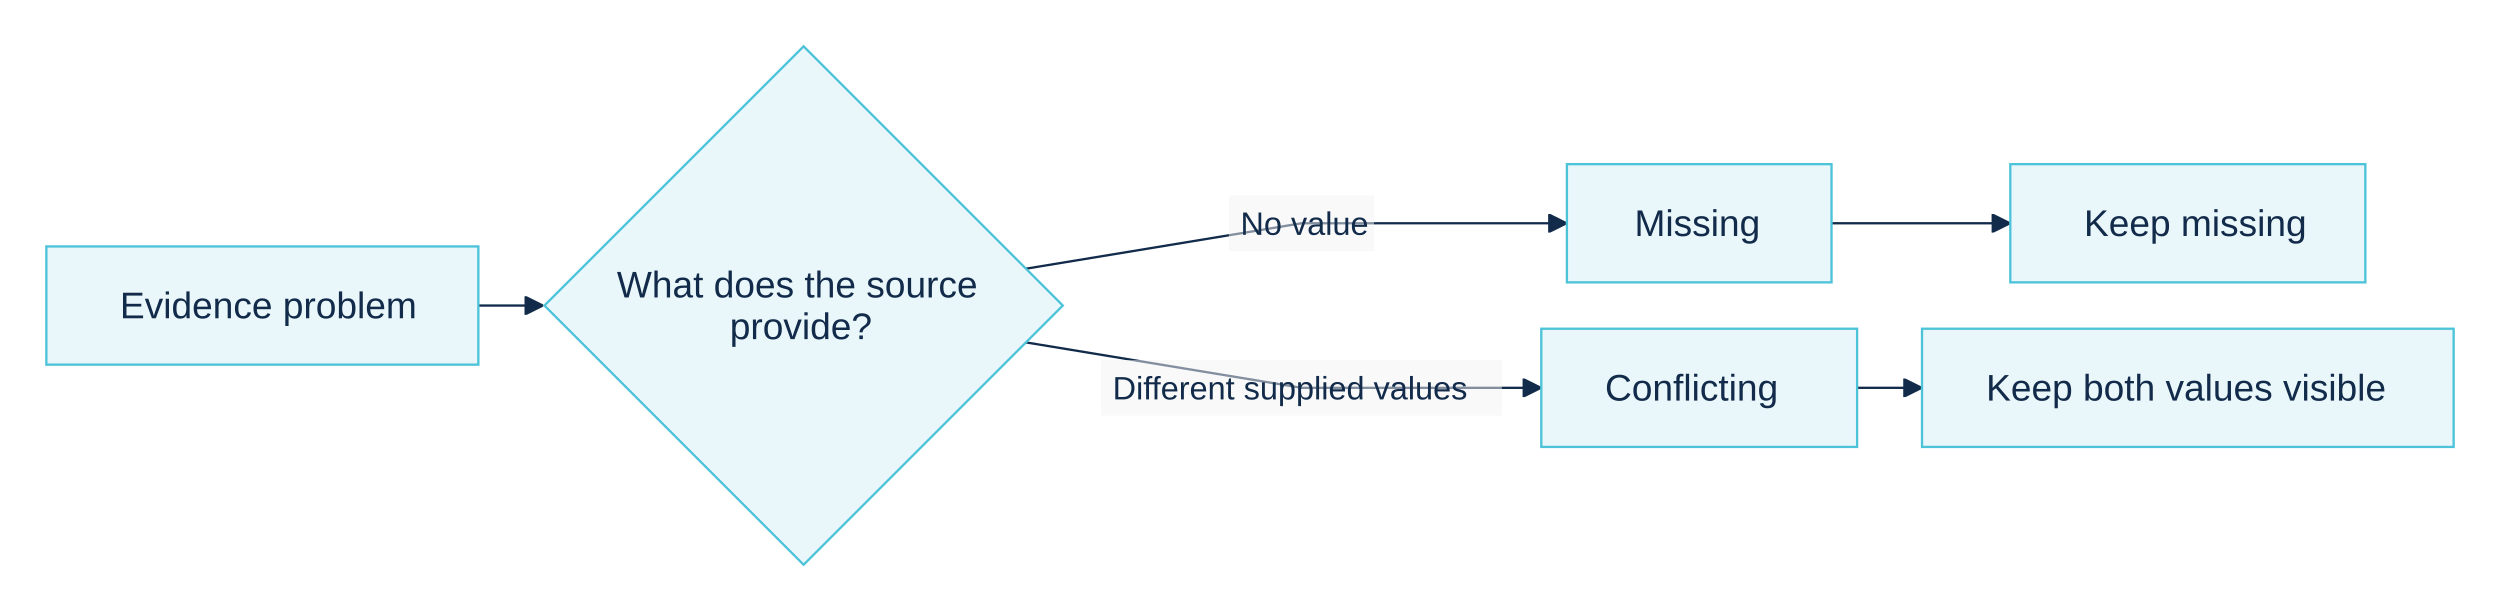
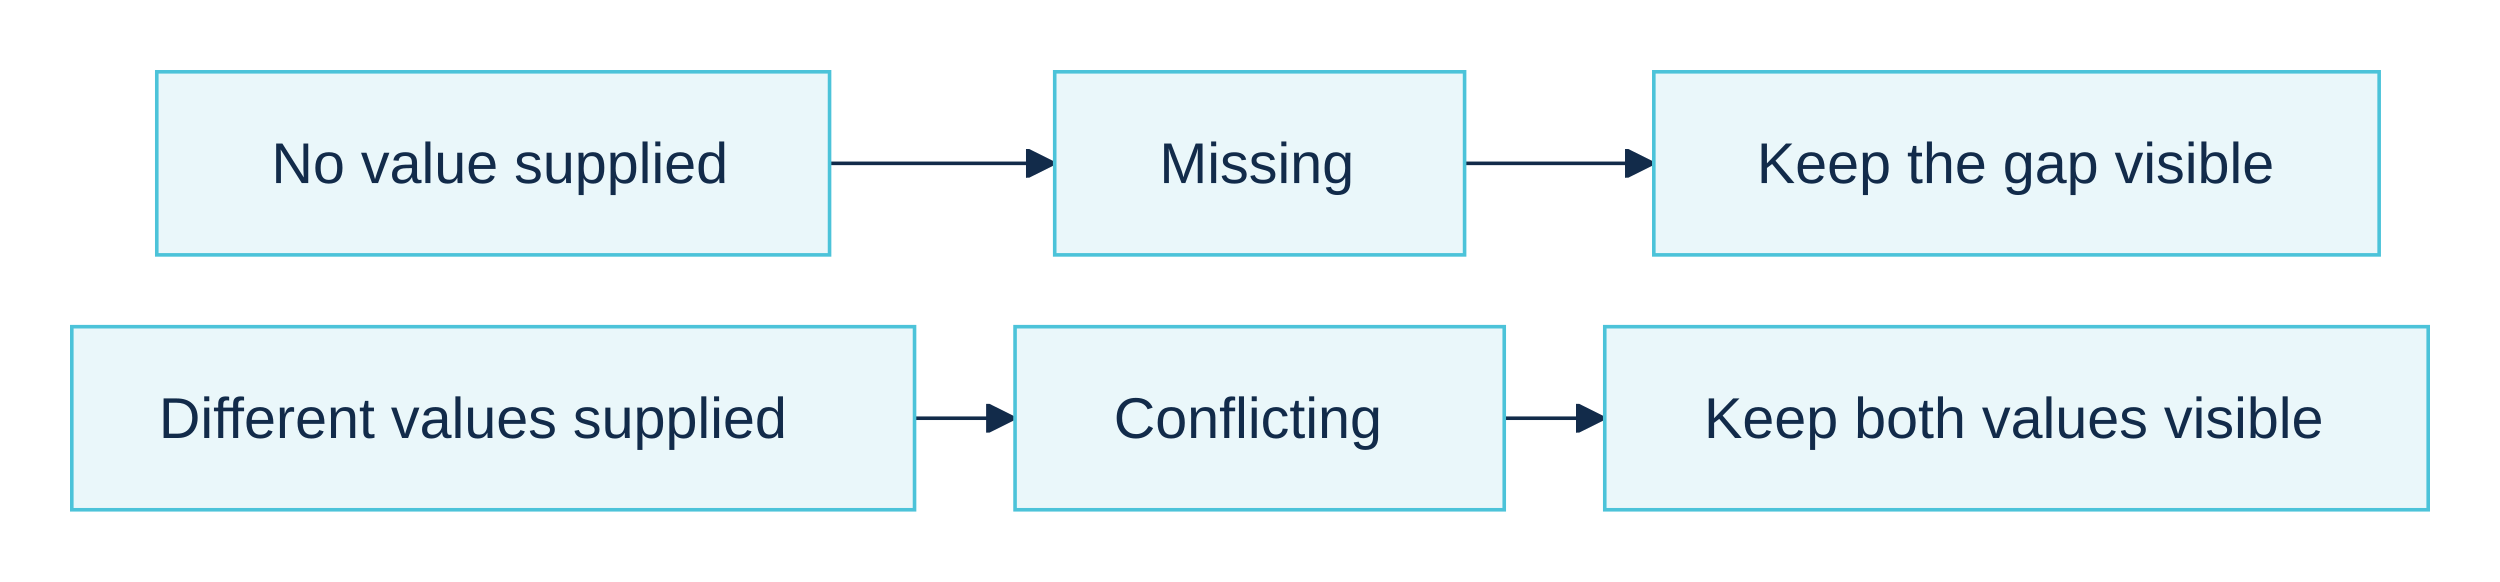
- <svg xmlns="http://www.w3.org/2000/svg" id="my-svg" width="100%" class="flowchart" style="max-width: 1054.65px; background-color: rgb(243, 243, 243);" viewBox="-12 -12 1078.647 263.663" role="graphics-document document" aria-roledescription="flowchart-v2" font-family="Segoe UI, Arial, sans-serif" font-size="16px" fill="#122B4A">
+ <svg xmlns="http://www.w3.org/2000/svg" id="my-svg" width="100%" class="flowchart" style="max-width: 672.391px; background-color: rgb(243, 243, 243);" viewBox="-12 -12 696.391 162" role="graphics-document document" aria-roledescription="flowchart-v2" font-family="Segoe UI, Arial, sans-serif" font-size="16px" fill="#122B4A">
  <style>#my-svg{font-family:Segoe UI,Arial,sans-serif;font-size:16px;fill:#122B4A;}@keyframes edge-animation-frame{from{stroke-dashoffset:0;}}@keyframes dash{to{stroke-dashoffset:0;}}#my-svg .edge-animation-slow{stroke-dasharray:9,5!important;stroke-dashoffset:900;animation:dash 50s linear infinite;stroke-linecap:round;}#my-svg .edge-animation-fast{stroke-dasharray:9,5!important;stroke-dashoffset:900;animation:dash 20s linear infinite;stroke-linecap:round;}#my-svg .error-icon{fill:#F3F3F3;}#my-svg .error-text{fill:#122B4A;stroke:#122B4A;}#my-svg .edge-thickness-normal{stroke-width:1px;}#my-svg .edge-thickness-thick{stroke-width:3.5px;}#my-svg .edge-pattern-solid{stroke-dasharray:0;}#my-svg .edge-thickness-invisible{stroke-width:0;fill:none;}#my-svg .edge-pattern-dashed{stroke-dasharray:3;}#my-svg .edge-pattern-dotted{stroke-dasharray:2;}#my-svg .marker{fill:#122B4A;stroke:#122B4A;}#my-svg .marker.cross{stroke:#122B4A;}#my-svg svg{font-family:Segoe UI,Arial,sans-serif;font-size:16px;}#my-svg p{margin:0;}#my-svg .label{font-family:Segoe UI,Arial,sans-serif;color:#122B4A;}#my-svg .cluster-label text{fill:#122B4A;}#my-svg .cluster-label span{color:#122B4A;}#my-svg .cluster-label span p{background-color:transparent;}#my-svg .label text,#my-svg span{fill:#122B4A;color:#122B4A;}#my-svg .node rect,#my-svg .node circle,#my-svg .node ellipse,#my-svg .node polygon,#my-svg .node path{fill:#EAF7FA;stroke:#4CC3D9;stroke-width:1px;}#my-svg .rough-node .label text,#my-svg .node .label text,#my-svg .image-shape .label,#my-svg .icon-shape .label{text-anchor:middle;}#my-svg .node .katex path{fill:#000;stroke:#000;stroke-width:1px;}#my-svg .rough-node .label,#my-svg .node .label,#my-svg .image-shape .label,#my-svg .icon-shape .label{text-align:center;}#my-svg .node.clickable{cursor:pointer;}#my-svg .root .anchor path{fill:#122B4A!important;stroke-width:0;stroke:#122B4A;}#my-svg .arrowheadPath{fill:#0c0c0c;}#my-svg .edgePaths .path{stroke:#122B4A;stroke-width:1px;}#my-svg .flowchart-link{stroke:#122B4A;fill:none;}#my-svg .edgeLabel{background-color:#F3F3F3;text-align:center;}#my-svg .edgeLabel p{background-color:#F3F3F3;}#my-svg .edgeLabel rect{opacity:0.5;background-color:#F3F3F3;fill:#F3F3F3;}#my-svg .labelBkg{background-color:rgba(243, 243, 243, 0.5);}#my-svg .cluster rect{fill:#F3F3F3;stroke:#4CC3D9;stroke-width:1px;}#my-svg .cluster text{fill:#122B4A;}#my-svg .cluster span{color:#122B4A;}#my-svg .node .collapsed-indicator{fill:#4CC3D9;stroke:none;opacity:0.6;}#my-svg .node .collapsed-separator{stroke:#4CC3D9;stroke-width:0.75px;}#my-svg div.mermaidTooltip{position:absolute;text-align:center;max-width:200px;padding:2px;font-family:Segoe UI,Arial,sans-serif;font-size:12px;background:#F3F3F3;border:1px solid #4CC3D9;border-radius:2px;pointer-events:none;z-index:100;}#my-svg .flowchartTitleText{text-anchor:middle;font-size:18px;fill:#122B4A;}#my-svg rect.text{fill:none;stroke-width:0;}#my-svg .icon-shape,#my-svg .image-shape{background-color:#F3F3F3;text-align:center;}#my-svg .icon-shape p,#my-svg .image-shape p{background-color:#F3F3F3;padding:2px;}#my-svg .icon-shape .label rect,#my-svg .image-shape .label rect{opacity:0.5;background-color:#F3F3F3;fill:#F3F3F3;}#my-svg .label-icon{display:inline-block;height:1em;overflow:visible;vertical-align:-0.125em;}#my-svg .node .label-icon path{fill:currentColor;stroke:revert;stroke-width:revert;}#my-svg .node .neo-node{stroke:#4CC3D9;}#my-svg [data-look="neo"].node rect,#my-svg [data-look="neo"].cluster rect,#my-svg [data-look="neo"].node polygon{stroke:url(#my-svg-gradient);filter:drop-shadow( 1px 2px 2px rgba(185,185,185,1));}#my-svg [data-look="neo"].swimlane.cluster rect{filter:none;}#my-svg [data-look="neo"].node path{stroke:url(#my-svg-gradient);stroke-width:1px;}#my-svg [data-look="neo"].node .outer-path{filter:drop-shadow( 1px 2px 2px rgba(185,185,185,1));}#my-svg [data-look="neo"].node .neo-line path{stroke:#4CC3D9;filter:none;}#my-svg [data-look="neo"].node circle{stroke:url(#my-svg-gradient);filter:drop-shadow( 1px 2px 2px rgba(185,185,185,1));}#my-svg [data-look="neo"].node circle .state-start{fill:#000000;}#my-svg [data-look="neo"].icon-shape .icon{fill:url(#my-svg-gradient);filter:drop-shadow( 1px 2px 2px rgba(185,185,185,1));}#my-svg [data-look="neo"].icon-shape .icon-neo path{stroke:url(#my-svg-gradient);filter:drop-shadow( 1px 2px 2px rgba(185,185,185,1));}#my-svg :root{--mermaid-font-family:Segoe UI,Arial,sans-serif;}</style>
  <g>
    <marker id="my-svg_flowchart-v2-pointEnd" class="marker flowchart-v2" viewBox="0 0 10 10" refX="5" refY="5" markerUnits="userSpaceOnUse" markerWidth="8" markerHeight="8" orient="auto">
      <path d="M 0 0 L 10 5 L 0 10 z" class="arrowMarkerPath" style="stroke-width: 1; stroke-dasharray: 1, 0;" fill="#122B4A" stroke="#122B4A" />
    </marker>
    <marker id="my-svg_flowchart-v2-pointStart" class="marker flowchart-v2" viewBox="0 0 10 10" refX="4.5" refY="5" markerUnits="userSpaceOnUse" markerWidth="8" markerHeight="8" orient="auto">
      <path d="M 0 5 L 10 10 L 10 0 z" class="arrowMarkerPath" style="stroke-width: 1; stroke-dasharray: 1, 0;" fill="#122B4A" stroke="#122B4A" />
    </marker>
    <marker id="my-svg_flowchart-v2-pointEnd-margin" class="marker flowchart-v2" viewBox="0 0 11.5 14" refX="11.5" refY="7" markerUnits="userSpaceOnUse" markerWidth="10.5" markerHeight="14" orient="auto">
      <path d="M 0 0 L 11.5 7 L 0 14 z" class="arrowMarkerPath" style="stroke-width: 0; stroke-dasharray: 1, 0;" fill="#122B4A" stroke="#122B4A" />
    </marker>
    <marker id="my-svg_flowchart-v2-pointStart-margin" class="marker flowchart-v2" viewBox="0 0 11.5 14" refX="1" refY="7" markerUnits="userSpaceOnUse" markerWidth="11.5" markerHeight="14" orient="auto">
      <polygon points="0,7 11.5,14 11.5,0" class="arrowMarkerPath" style="stroke-width: 0; stroke-dasharray: 1, 0;" fill="#122B4A" stroke="#122B4A" />
    </marker>
    <marker id="my-svg_flowchart-v2-circleEnd" class="marker flowchart-v2" viewBox="0 0 10 10" refX="11" refY="5" markerUnits="userSpaceOnUse" markerWidth="11" markerHeight="11" orient="auto">
      <circle cx="5" cy="5" r="5" class="arrowMarkerPath" style="stroke-width: 1; stroke-dasharray: 1, 0;" fill="#122B4A" stroke="#122B4A" />
    </marker>
    <marker id="my-svg_flowchart-v2-circleStart" class="marker flowchart-v2" viewBox="0 0 10 10" refX="-1" refY="5" markerUnits="userSpaceOnUse" markerWidth="11" markerHeight="11" orient="auto">
      <circle cx="5" cy="5" r="5" class="arrowMarkerPath" style="stroke-width: 1; stroke-dasharray: 1, 0;" fill="#122B4A" stroke="#122B4A" />
    </marker>
    <marker id="my-svg_flowchart-v2-circleEnd-margin" class="marker flowchart-v2" viewBox="0 0 10 10" refY="5" refX="12.25" markerUnits="userSpaceOnUse" markerWidth="14" markerHeight="14" orient="auto">
      <circle cx="5" cy="5" r="5" class="arrowMarkerPath" style="stroke-width: 0; stroke-dasharray: 1, 0;" fill="#122B4A" stroke="#122B4A" />
    </marker>
    <marker id="my-svg_flowchart-v2-circleStart-margin" class="marker flowchart-v2" viewBox="0 0 10 10" refX="-2" refY="5" markerUnits="userSpaceOnUse" markerWidth="14" markerHeight="14" orient="auto">
      <circle cx="5" cy="5" r="5" class="arrowMarkerPath" style="stroke-width: 0; stroke-dasharray: 1, 0;" fill="#122B4A" stroke="#122B4A" />
    </marker>
    <marker id="my-svg_flowchart-v2-crossEnd" class="marker cross flowchart-v2" viewBox="0 0 11 11" refX="12" refY="5.2" markerUnits="userSpaceOnUse" markerWidth="11" markerHeight="11" orient="auto">
      <path d="M 1,1 l 9,9 M 10,1 l -9,9" class="arrowMarkerPath" style="stroke-width: 2; stroke-dasharray: 1, 0;" fill="#122B4A" stroke="#122B4A" />
    </marker>
    <marker id="my-svg_flowchart-v2-crossStart" class="marker cross flowchart-v2" viewBox="0 0 11 11" refX="-1" refY="5.2" markerUnits="userSpaceOnUse" markerWidth="11" markerHeight="11" orient="auto">
      <path d="M 1,1 l 9,9 M 10,1 l -9,9" class="arrowMarkerPath" style="stroke-width: 2; stroke-dasharray: 1, 0;" fill="#122B4A" stroke="#122B4A" />
    </marker>
    <marker id="my-svg_flowchart-v2-crossEnd-margin" class="marker cross flowchart-v2" viewBox="0 0 15 15" refX="17.7" refY="7.5" markerUnits="userSpaceOnUse" markerWidth="12" markerHeight="12" orient="auto">
      <path d="M 1,1 L 14,14 M 1,14 L 14,1" class="arrowMarkerPath" style="stroke-width: 2.5;" fill="#122B4A" stroke="#122B4A" />
    </marker>
    <marker id="my-svg_flowchart-v2-crossStart-margin" class="marker cross flowchart-v2" viewBox="0 0 15 15" refX="-3.5" refY="7.5" markerUnits="userSpaceOnUse" markerWidth="12" markerHeight="12" orient="auto">
      <path d="M 1,1 L 14,14 M 1,14 L 14,1" class="arrowMarkerPath" style="stroke-width: 2.5; stroke-dasharray: 1, 0;" fill="#122B4A" stroke="#122B4A" />
    </marker>
    <g class="root">
      <g class="clusters" />
      <g class="edgePaths">
-         <path d="M194.391,119.831L208.391,119.831L218.391,119.831" id="my-svg-L_A_B_0" class="edge-thickness-normal edge-pattern-solid edge-thickness-normal edge-pattern-solid flowchart-link" style=";" data-edge="true" data-et="edge" data-id="L_A_B_0" data-points="W3sieCI6MTk0LjM5MDYyNSwieSI6MTE5LjgzMTI1MzA1MTc1NzgxfSx7IngiOjIwOC4zOTA2MjUsInkiOjExOS44MzEyNTMwNTE3NTc4MX0seyJ4IjoyMjIuMzkwNjI1LCJ5IjoxMTkuODMxMjUzMDUxNzU3OH1d" data-look="classic" marker-end="url(#my-svg_flowchart-v2-pointEnd)" fill="none" stroke="#122B4A" stroke-width="1" />
-         <path d="M430.224,104.002L549.53,84.331L660.053,84.331" id="my-svg-L_B_C_0" class="edge-thickness-normal edge-pattern-solid edge-thickness-normal edge-pattern-solid flowchart-link" style=";" data-edge="true" data-et="edge" data-id="L_B_C_0" data-points="W3sieCI6NDMwLjIyNDI0MDQ2NjI2MTQ1LCJ5IjoxMDQuMDAyMzYyNDE0NTAzNTh9LHsieCI6NTQ5LjUyOTY5MzYwMzUxNTYsInkiOjg0LjMzMTI1MzA1MTc1NzgxfSx7IngiOjY2NC4wNTMxMzExMDM1MTU2LCJ5Ijo4NC4zMzEyNTMwNTE3NTc4MX1d" data-look="classic" marker-end="url(#my-svg_flowchart-v2-pointEnd)" fill="none" stroke="#122B4A" stroke-width="1" />
-         <path d="M430.224,135.66L549.53,155.331L649.006,155.331" id="my-svg-L_B_D_0" class="edge-thickness-normal edge-pattern-solid edge-thickness-normal edge-pattern-solid flowchart-link" style=";" data-edge="true" data-et="edge" data-id="L_B_D_0" data-points="W3sieCI6NDMwLjIyNDI0MDQ2NjI2MTQ1LCJ5IjoxMzUuNjYwMTQzNjg5MDEyMDJ9LHsieCI6NTQ5LjUyOTY5MzYwMzUxNTYsInkiOjE1NS4zMzEyNTMwNTE3NTc4fSx7IngiOjY1My4wMDYyNTYxMDM1MTU2LCJ5IjoxNTUuMzMxMjUzMDUxNzU3OH1d" data-look="classic" marker-end="url(#my-svg_flowchart-v2-pointEnd)" fill="none" stroke="#122B4A" stroke-width="1" />
-         <path d="M778.225,84.331L803.272,84.331L851.366,84.331" id="my-svg-L_C_E_0" class="edge-thickness-normal edge-pattern-solid edge-thickness-normal edge-pattern-solid flowchart-link" style=";" data-edge="true" data-et="edge" data-id="L_C_E_0" data-points="W3sieCI6Nzc4LjIyNTAwNjEwMzUxNTYsInkiOjg0LjMzMTI1MzA1MTc1NzgxfSx7IngiOjgwMy4yNzE4ODExMDM1MTU2LCJ5Ijo4NC4zMzEyNTMwNTE3NTc4MX0seyJ4Ijo4NTUuMzY1NjMxMTAzNTE1NiwieSI6ODQuMzMxMjUzMDUxNzU3ODF9XQ==" data-look="classic" marker-end="url(#my-svg_flowchart-v2-pointEnd)" fill="none" stroke="#122B4A" stroke-width="1" />
-         <path d="M789.272,155.331L803.272,155.331L813.272,155.331" id="my-svg-L_D_F_0" class="edge-thickness-normal edge-pattern-solid edge-thickness-normal edge-pattern-solid flowchart-link" style=";" data-edge="true" data-et="edge" data-id="L_D_F_0" data-points="W3sieCI6Nzg5LjI3MTg4MTEwMzUxNTYsInkiOjE1NS4zMzEyNTMwNTE3NTc4fSx7IngiOjgwMy4yNzE4ODExMDM1MTU2LCJ5IjoxNTUuMzMxMjUzMDUxNzU3OH0seyJ4Ijo4MTcuMjcxODgxMTAzNTE1NiwieSI6MTU1LjMzMTI1MzA1MTc1Nzh9XQ==" data-look="classic" marker-end="url(#my-svg_flowchart-v2-pointEnd)" fill="none" stroke="#122B4A" stroke-width="1" />
+         <path d="M219.078,33.5L256.75,33.5L277.797,33.5" id="my-svg-L_A_B_0" class="edge-thickness-normal edge-pattern-solid edge-thickness-normal edge-pattern-solid flowchart-link" style=";" data-edge="true" data-et="edge" data-id="L_A_B_0" data-points="W3sieCI6MjE5LjA3ODEyNSwieSI6MzMuNX0seyJ4IjoyNTYuNzUsInkiOjMzLjV9LHsieCI6MjgxLjc5Njg3NSwieSI6MzMuNX1d" data-look="classic" marker-end="url(#my-svg_flowchart-v2-pointEnd)" fill="none" stroke="#122B4A" stroke-width="1" />
+         <path d="M395.969,33.5L421.016,33.5L444.68,33.5" id="my-svg-L_B_C_0" class="edge-thickness-normal edge-pattern-solid edge-thickness-normal edge-pattern-solid flowchart-link" style=";" data-edge="true" data-et="edge" data-id="L_B_C_0" data-points="W3sieCI6Mzk1Ljk2ODc1LCJ5IjozMy41fSx7IngiOjQyMS4wMTU2MjUsInkiOjMzLjV9LHsieCI6NDQ4LjY3OTY4NzUsInkiOjMzLjV9XQ==" data-look="classic" marker-end="url(#my-svg_flowchart-v2-pointEnd)" fill="none" stroke="#122B4A" stroke-width="1" />
+         <path d="M242.75,104.5L256.75,104.5L266.75,104.5" id="my-svg-L_D_E_0" class="edge-thickness-normal edge-pattern-solid edge-thickness-normal edge-pattern-solid flowchart-link" style=";" data-edge="true" data-et="edge" data-id="L_D_E_0" data-points="W3sieCI6MjQyLjc1LCJ5IjoxMDQuNX0seyJ4IjoyNTYuNzUsInkiOjEwNC41fSx7IngiOjI3MC43NSwieSI6MTA0LjV9XQ==" data-look="classic" marker-end="url(#my-svg_flowchart-v2-pointEnd)" fill="none" stroke="#122B4A" stroke-width="1" />
+         <path d="M407.016,104.5L421.016,104.5L431.016,104.5" id="my-svg-L_E_F_0" class="edge-thickness-normal edge-pattern-solid edge-thickness-normal edge-pattern-solid flowchart-link" style=";" data-edge="true" data-et="edge" data-id="L_E_F_0" data-points="W3sieCI6NDA3LjAxNTYyNSwieSI6MTA0LjV9LHsieCI6NDIxLjAxNTYyNSwieSI6MTA0LjV9LHsieCI6NDM1LjAxNTYyNSwieSI6MTA0LjV9XQ==" data-look="classic" marker-end="url(#my-svg_flowchart-v2-pointEnd)" fill="none" stroke="#122B4A" stroke-width="1" />
      </g>
      <g class="edgeLabels">
        <g class="edgeLabel" />
        <g>
          <rect class="background" style="stroke: none" />
        </g>
-         <g class="edgeLabel" transform="translate(549.5297, 84.33125)">
-           <rect x="-31.320" y="-12.000" width="62.640" height="24.000" fill="#F3F3F3" stroke="none" />
-           <text x="-26.320" y="5.000" text-anchor="start" font-family="Segoe UI, Arial, sans-serif" font-size="14" font-weight="normal" fill="#122B4A">No value</text>
-         </g>
-         <g class="edgeLabel" transform="translate(549.5297, 155.3313)">
-           <rect x="-86.480" y="-12.000" width="172.960" height="24.000" fill="#F3F3F3" stroke="none" />
-           <text x="-81.480" y="5.000" text-anchor="start" font-family="Segoe UI, Arial, sans-serif" font-size="14" font-weight="normal" fill="#122B4A">Different supplied values</text>
+         <g class="edgeLabel" />
+         <g>
+           <rect class="background" style="stroke: none" />
        </g>
        <g class="edgeLabel" />
        <g>
          <rect class="background" style="stroke: none" />
        </g>
        <g class="edgeLabel" />
        <g>
          <rect class="background" style="stroke: none" />
        </g>
      </g>
      <g class="nodes">
-         <g class="node default" id="my-svg-flowchart-A-0" data-look="classic" transform="translate(101.1953, 119.8313)">
-           <rect class="basic label-container" style="" x="-93.195" y="-25.5" width="186.391" height="51" fill="#EAF7FA" stroke="#4CC3D9" stroke-width="1" />
-           <text x="-61.440" y="5.500" text-anchor="start" font-family="Segoe UI, Arial, sans-serif" font-size="16" font-weight="normal" fill="#122B4A">Evidence problem</text>
+         <g class="node default" id="my-svg-flowchart-A-0" data-look="classic" transform="translate(125.375, 33.5)">
+           <rect class="basic label-container" style="" x="-93.703" y="-25.5" width="187.406" height="51" fill="#EAF7FA" stroke="#4CC3D9" stroke-width="1" />
+           <text x="-61.760" y="5.500" text-anchor="start" font-family="Segoe UI, Arial, sans-serif" font-size="16" font-weight="normal" fill="#122B4A">No value supplied</text>
        </g>
-         <g class="node default" id="my-svg-flowchart-B-1" data-look="classic" transform="translate(334.2219, 119.8313)">
-           <polygon points="111.831,0 223.662,-111.831 111.831,-223.662 0,-111.831" class="label-container" transform="translate(-111.3312, 111.8312)" fill="#EAF7FA" stroke="#4CC3D9" stroke-width="1" />
-           <text x="-80.080" y="-3.500" text-anchor="start" font-family="Segoe UI, Arial, sans-serif" font-size="16" font-weight="normal" fill="#122B4A">What does the source</text>
-           <text x="-31.360" y="14.500" text-anchor="start" font-family="Segoe UI, Arial, sans-serif" font-size="16" font-weight="normal" fill="#122B4A">provide?</text>
-         </g>
-         <g class="node default" id="my-svg-flowchart-C-3" data-look="classic" transform="translate(721.1391, 84.33125)">
+         <g class="node default" id="my-svg-flowchart-B-1" data-look="classic" transform="translate(338.8828, 33.5)">
          <rect class="basic label-container" style="" x="-57.086" y="-25.5" width="114.172" height="51" fill="#EAF7FA" stroke="#4CC3D9" stroke-width="1" />
          <text x="-27.920" y="5.500" text-anchor="start" font-family="Segoe UI, Arial, sans-serif" font-size="16" font-weight="normal" fill="#122B4A">Missing</text>
        </g>
-         <g class="node default" id="my-svg-flowchart-D-5" data-look="classic" transform="translate(721.1391, 155.3313)">
+         <g class="node default" id="my-svg-flowchart-C-2" data-look="classic" transform="translate(549.7031, 33.5)">
+           <rect class="basic label-container" style="" x="-101.023" y="-25.5" width="202.047" height="51" fill="#EAF7FA" stroke="#4CC3D9" stroke-width="1" />
+           <text x="-72.320" y="5.500" text-anchor="start" font-family="Segoe UI, Arial, sans-serif" font-size="16" font-weight="normal" fill="#122B4A">Keep the gap visible</text>
+         </g>
+         <g class="node default" id="my-svg-flowchart-D-3" data-look="classic" transform="translate(125.375, 104.5)">
+           <rect class="basic label-container" style="" x="-117.375" y="-25.5" width="234.75" height="51" fill="#EAF7FA" stroke="#4CC3D9" stroke-width="1" />
+           <text x="-93.120" y="5.500" text-anchor="start" font-family="Segoe UI, Arial, sans-serif" font-size="16" font-weight="normal" fill="#122B4A">Different values supplied</text>
+         </g>
+         <g class="node default" id="my-svg-flowchart-E-4" data-look="classic" transform="translate(338.8828, 104.5)">
          <rect class="basic label-container" style="" x="-68.133" y="-25.5" width="136.266" height="51" fill="#EAF7FA" stroke="#4CC3D9" stroke-width="1" />
          <text x="-40.640" y="5.500" text-anchor="start" font-family="Segoe UI, Arial, sans-serif" font-size="16" font-weight="normal" fill="#122B4A">Conflicting</text>
        </g>
-         <g class="node default" id="my-svg-flowchart-E-7" data-look="classic" transform="translate(931.9594, 84.33125)">
-           <rect class="basic label-container" style="" x="-76.594" y="-25.5" width="153.188" height="51" fill="#EAF7FA" stroke="#4CC3D9" stroke-width="1" />
-           <text x="-44.800" y="5.500" text-anchor="start" font-family="Segoe UI, Arial, sans-serif" font-size="16" font-weight="normal" fill="#122B4A">Keep missing</text>
-         </g>
-         <g class="node default" id="my-svg-flowchart-F-9" data-look="classic" transform="translate(931.9594, 155.3313)">
+         <g class="node default" id="my-svg-flowchart-F-5" data-look="classic" transform="translate(549.7031, 104.5)">
          <rect class="basic label-container" style="" x="-114.688" y="-25.5" width="229.375" height="51" fill="#EAF7FA" stroke="#4CC3D9" stroke-width="1" />
          <text x="-87.040" y="5.500" text-anchor="start" font-family="Segoe UI, Arial, sans-serif" font-size="16" font-weight="normal" fill="#122B4A">Keep both values visible</text>
        </g>
      </g>
    </g>
  </g>
  <defs>
    <filter id="my-svg-drop-shadow" height="130%" width="130%">
      <feDropShadow dx="4" dy="4" stdDeviation="0" flood-opacity="0.06" flood-color="#000000" />
    </filter>
  </defs>
  <defs>
    <filter id="my-svg-drop-shadow-small" height="150%" width="150%">
      <feDropShadow dx="2" dy="2" stdDeviation="0" flood-opacity="0.06" flood-color="#000000" />
    </filter>
  </defs>
  <linearGradient id="my-svg-gradient" gradientUnits="objectBoundingBox" x1="0%" y1="0%" x2="100%" y2="0%">
    <stop offset="0%" stop-color="#4CC3D9" stop-opacity="1" />
    <stop offset="100%" stop-color="#122B4A" stop-opacity="1" />
  </linearGradient>
</svg>
